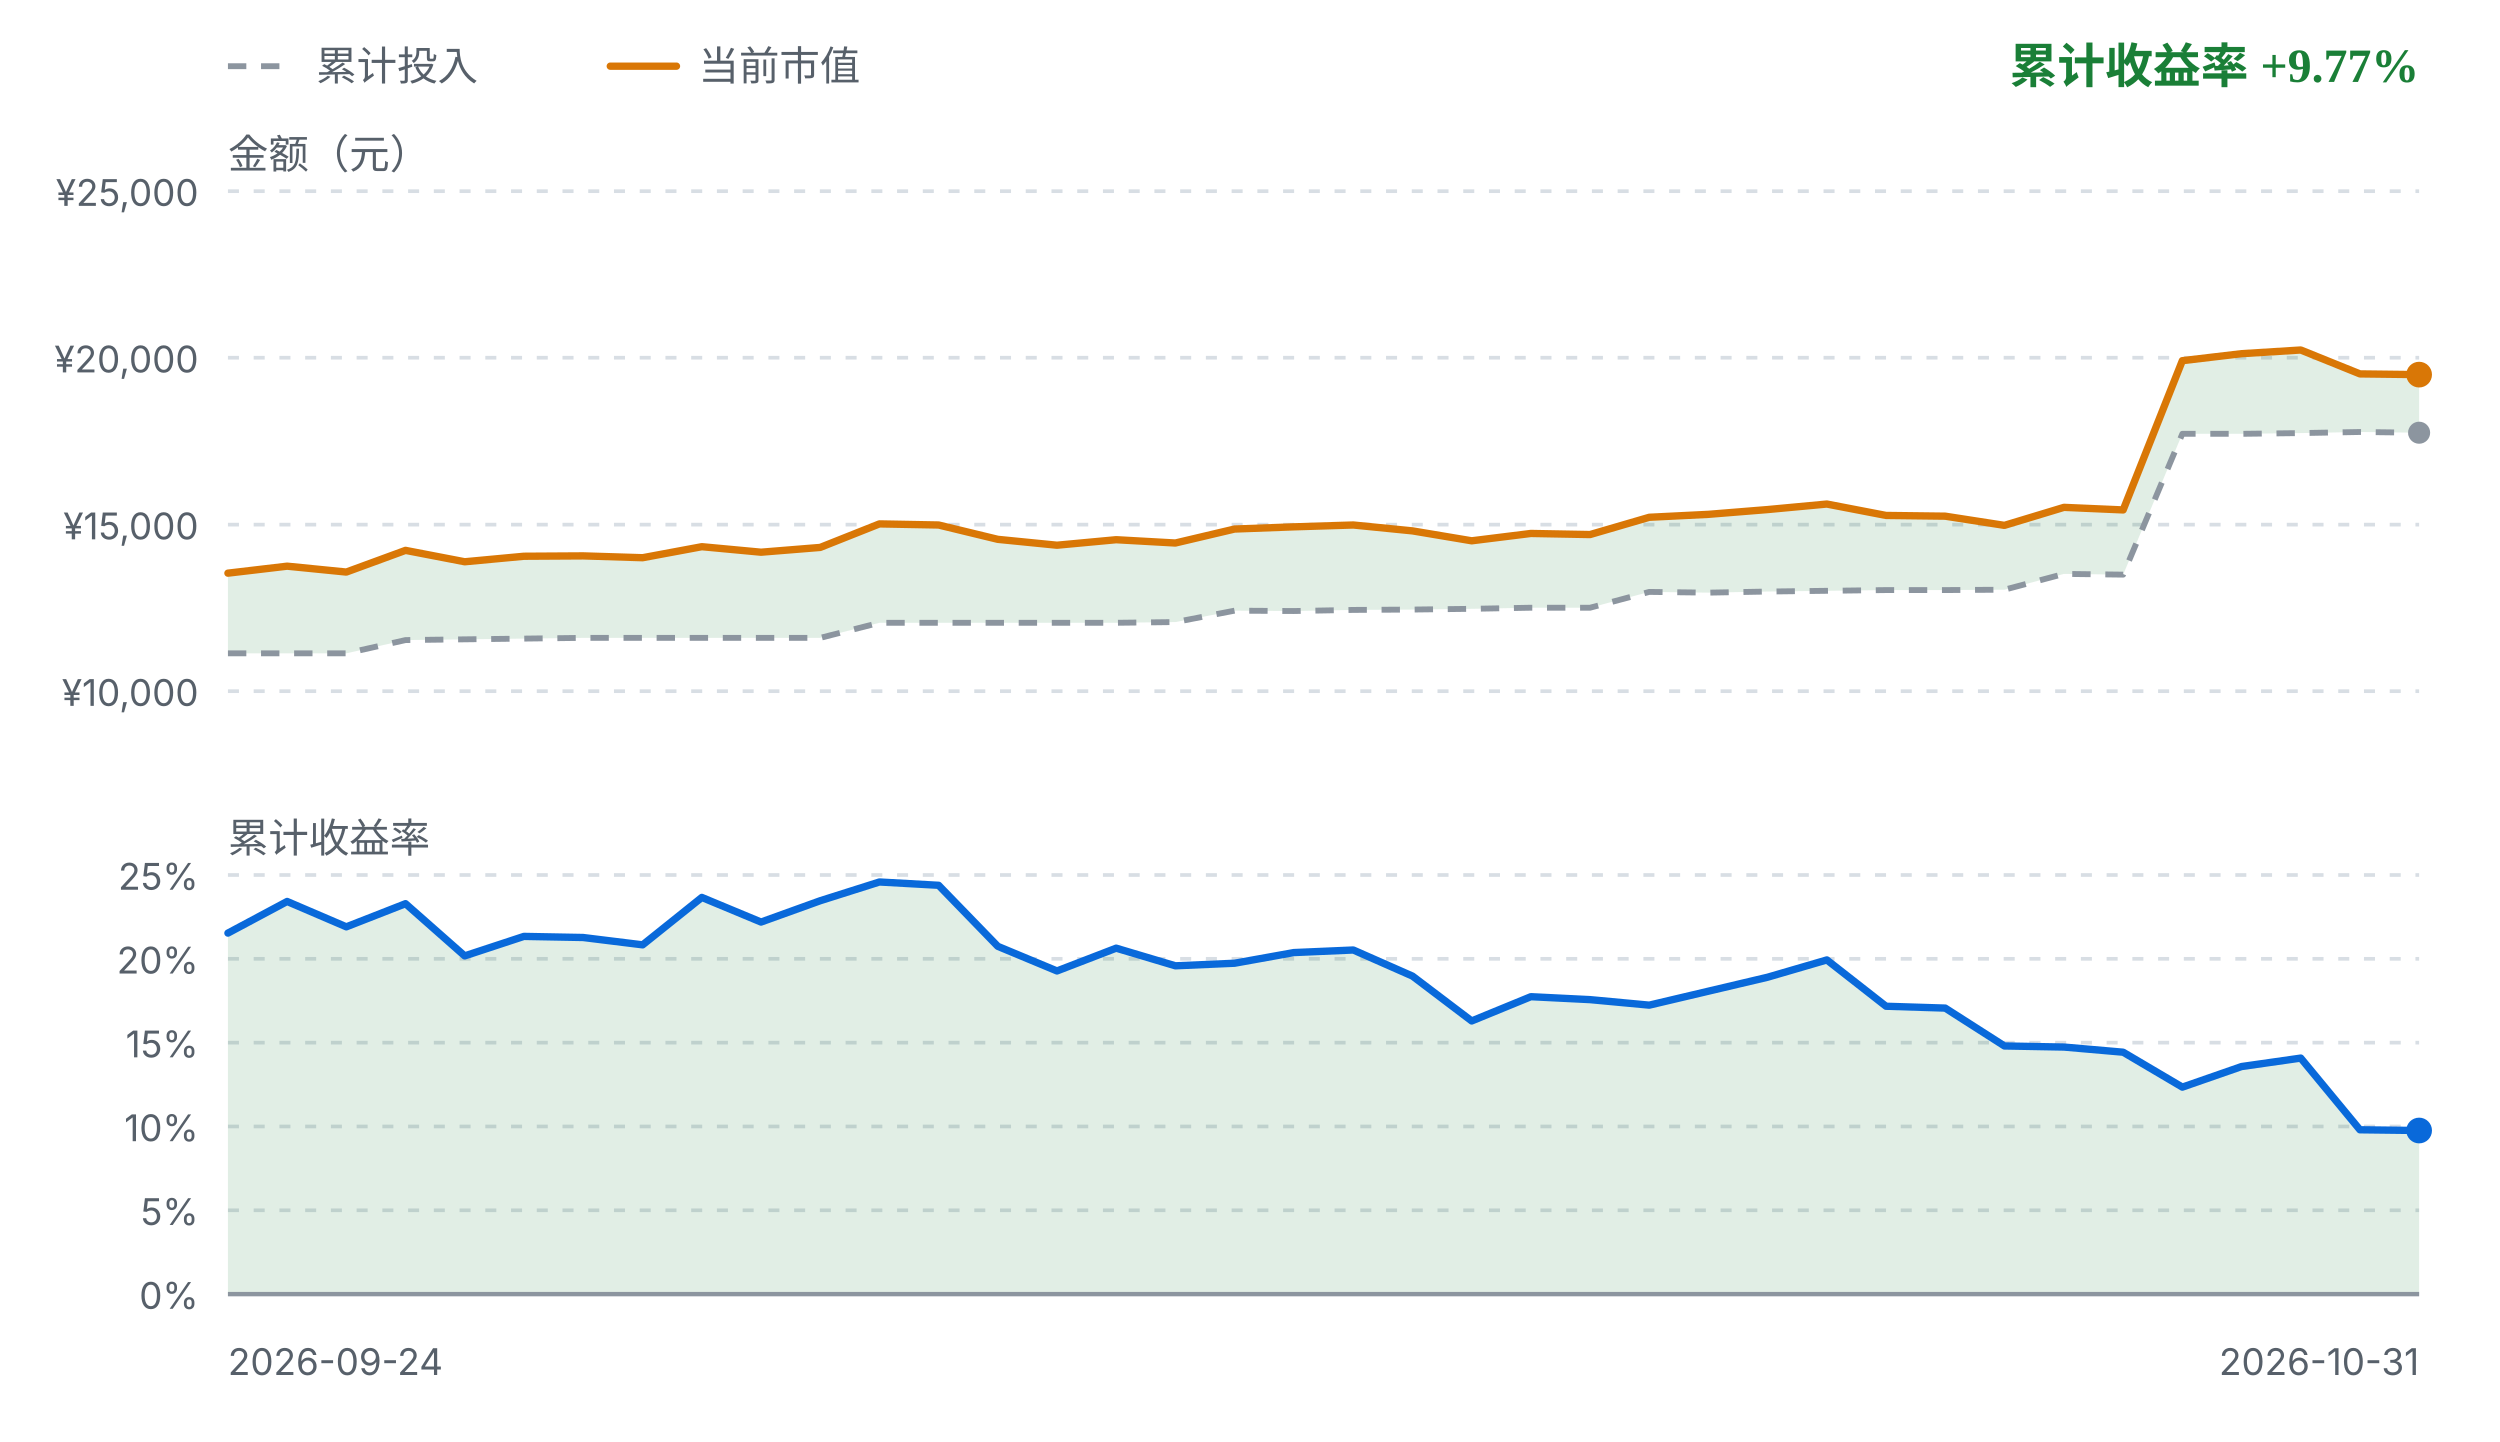
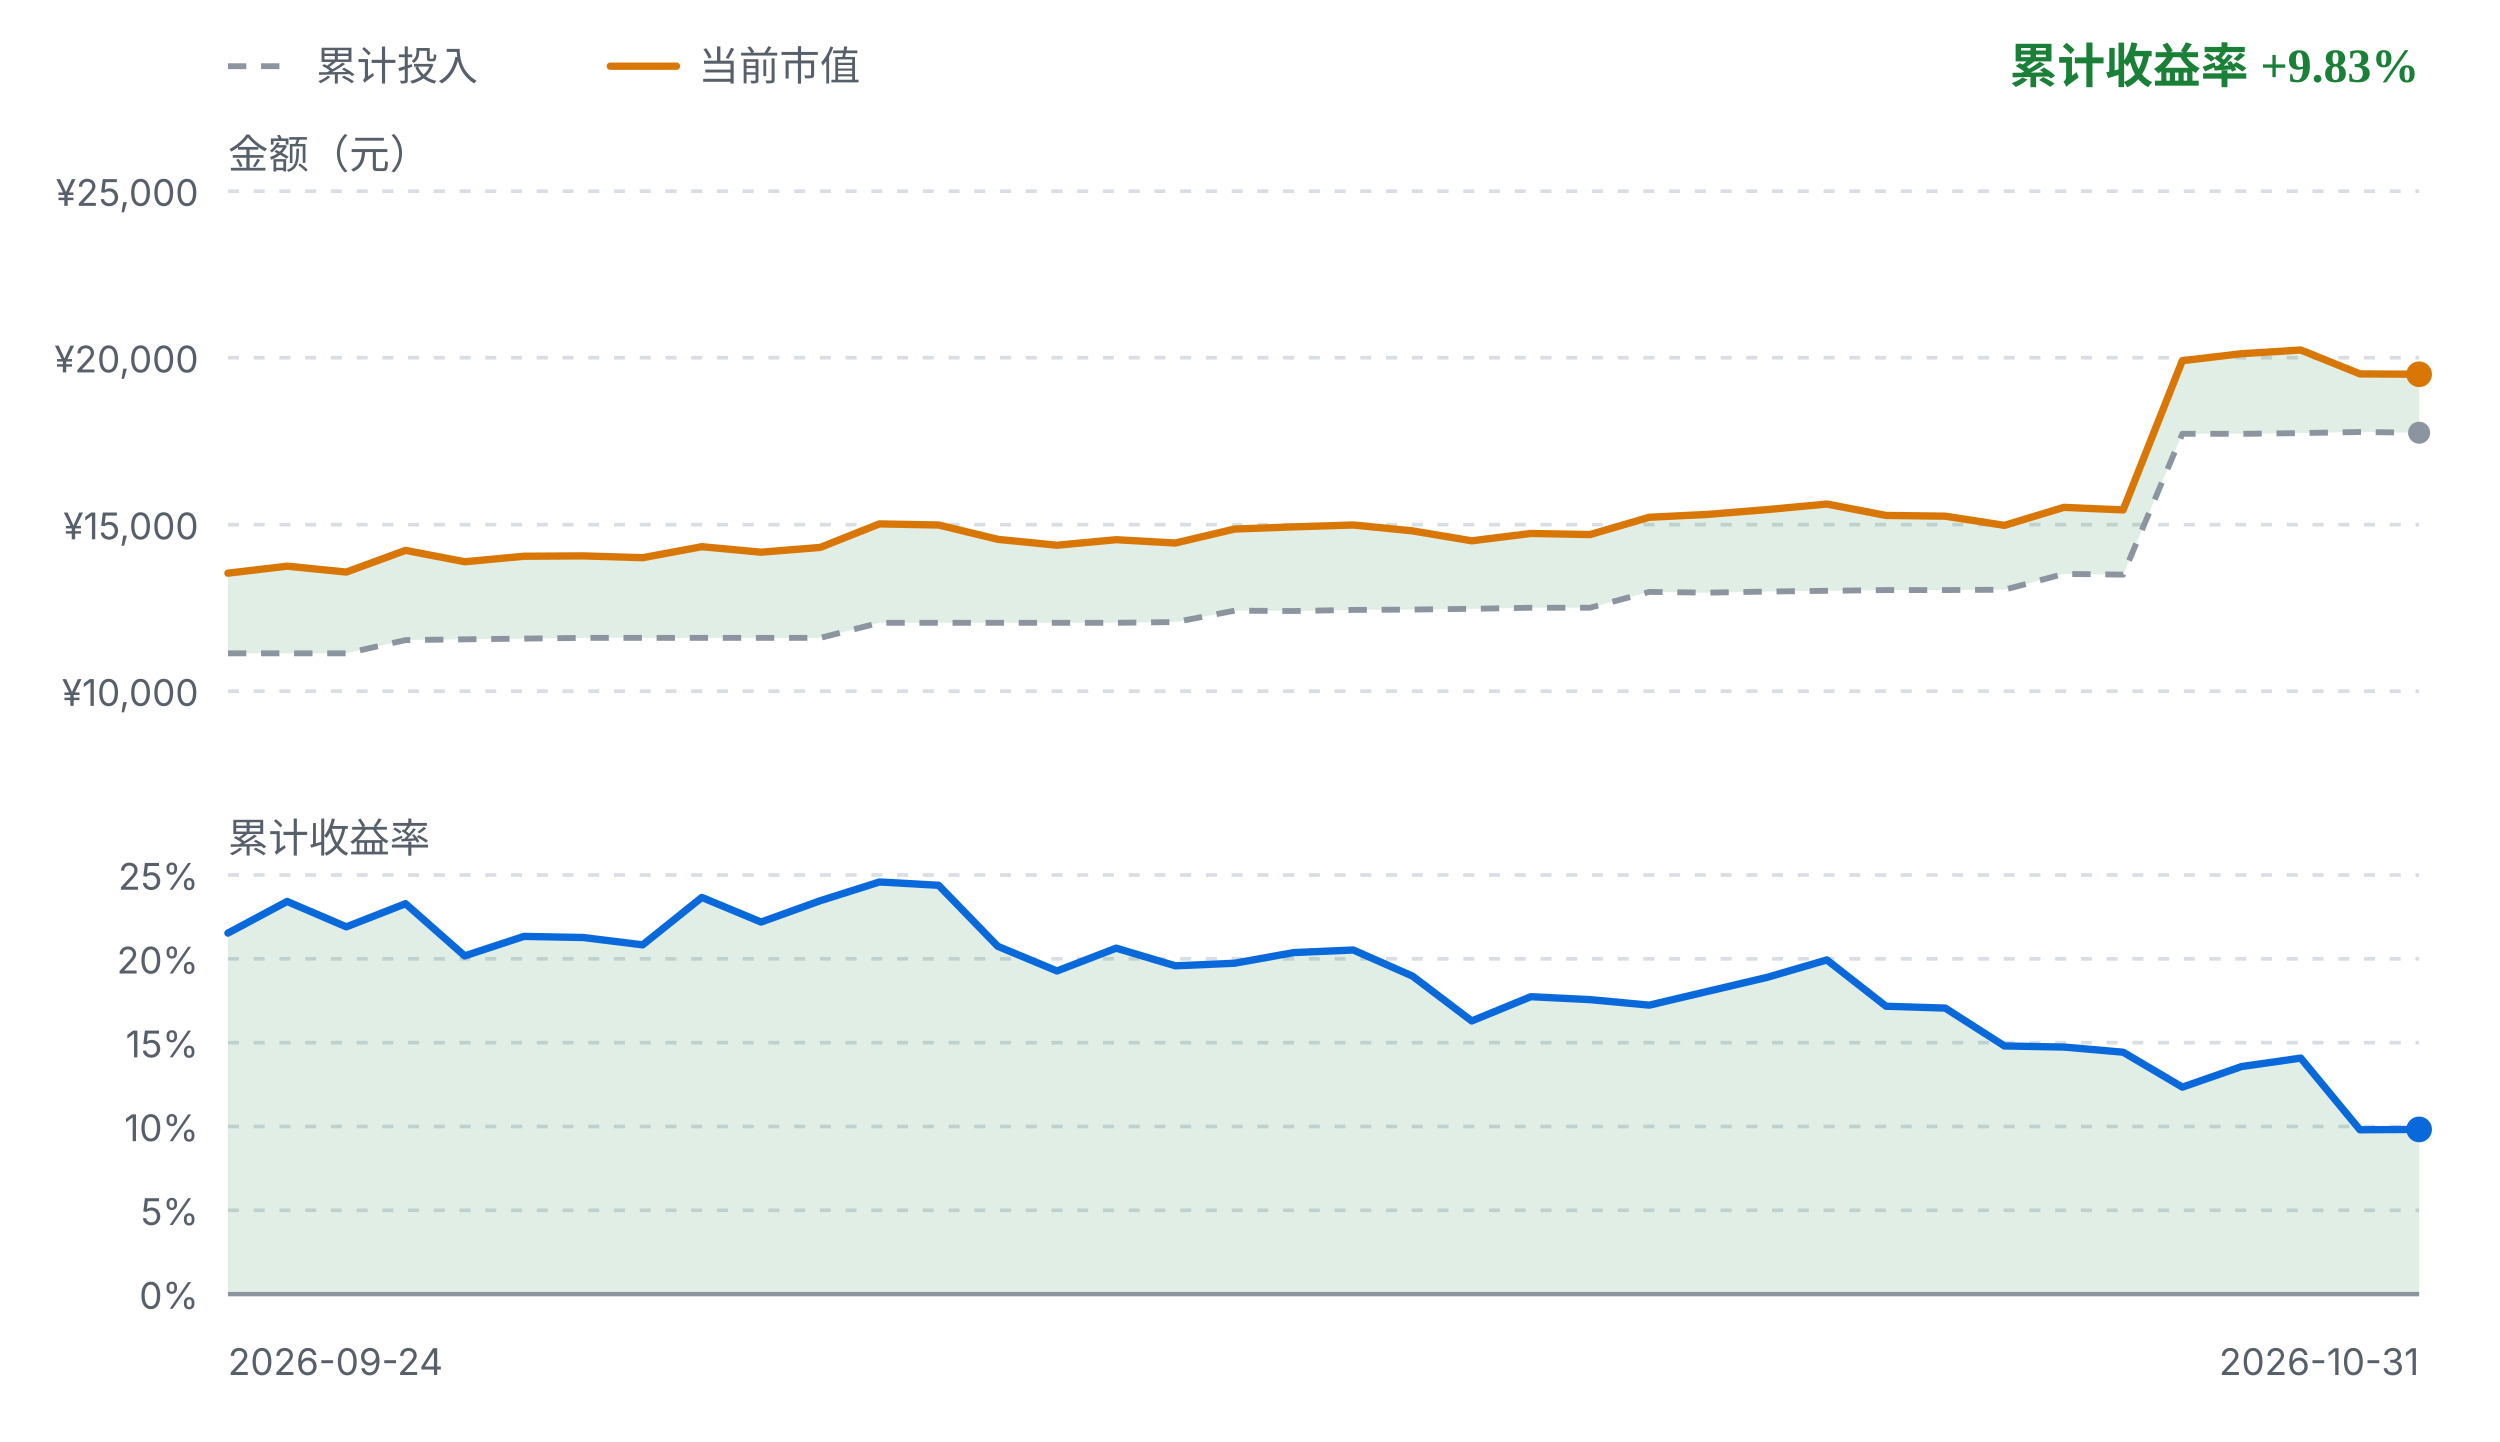
<svg xmlns="http://www.w3.org/2000/svg" viewBox="0 0 680 392" width="680" height="392" role="img" aria-label="FIRE 收益曲线">
  <style>
    .fg { fill: #1f2328; font-family: ui-sans-serif, system-ui, -apple-system, "Segoe UI", sans-serif; }
    .fg-muted { fill: #57606a; font-family: ui-sans-serif, system-ui, -apple-system, "Segoe UI", sans-serif; }
    .grid { stroke: #d8dee4; stroke-width: 1; stroke-dasharray: 3 4; }
    .zero { stroke: #8c959f; stroke-width: 1.2; }
    .basis { fill: none; stroke: #8c959f; stroke-width: 1.6; stroke-dasharray: 5 4; stroke-linejoin: round; }
    .value { fill: none; stroke: #d97706; stroke-width: 2; stroke-linejoin: round; stroke-linecap: round; }
    .rate { fill: none; stroke: #0969da; stroke-width: 2; stroke-linejoin: round; stroke-linecap: round; }
    .gap-up { fill: #1a7f37; fill-opacity: 0.13; }
    .gap-down { fill: #cf222e; fill-opacity: 0.13; }
    .rate-up { fill: #1a7f37; fill-opacity: 0.13; }
    .rate-down { fill: #cf222e; fill-opacity: 0.13; }
    .up { fill: #1a7f37; }
    .down { fill: #cf222e; }
    .dot-value { fill: #d97706; }
    .dot-basis { fill: #8c959f; }
    .dot-rate { fill: #0969da; }
    @media (prefers-color-scheme: dark) {
      .fg { fill: #e6edf3; }
      .fg-muted { fill: #8b949e; }
      .grid { stroke: #30363d; }
      .zero { stroke: #6e7681; }
      .basis { stroke: #6e7681; }
      .value { stroke: #f0b429; }
      .rate { stroke: #58a6ff; }
      .gap-up, .rate-up { fill: #3fb950; fill-opacity: 0.16; }
      .gap-down, .rate-down { fill: #f85149; fill-opacity: 0.16; }
      .up { fill: #3fb950; }
      .down { fill: #f85149; }
      .dot-value { fill: #f0b429; }
      .dot-basis { fill: #6e7681; }
      .dot-rate { fill: #58a6ff; }
    }
  </style>
  <line class="basis" x1="62" y1="18" x2="80" y2="18" />
  <text class="fg-muted" x="86" y="18" font-size="11" dominant-baseline="middle">累计投入</text>
  <line class="value" x1="166" y1="18" x2="184" y2="18" />
  <text class="fg-muted" x="190" y="18" font-size="11" dominant-baseline="middle">当前市值</text>
-   <text class="up" x="658" y="18" text-anchor="end" font-size="13" font-weight="600" dominant-baseline="middle">累计收益率 +9.77%</text>
+   <text class="up" x="658" y="18" text-anchor="end" font-size="13" font-weight="600" dominant-baseline="middle">累计收益率 +9.83%</text>
  <text class="fg-muted" x="62" y="42" font-size="11" dominant-baseline="middle">金额（元）</text>
  <line class="grid" x1="62" y1="52.0" x2="658" y2="52.0" />
  <text class="fg-muted" x="54" y="56.0" text-anchor="end" font-size="10">¥25,000</text>
  <line class="grid" x1="62" y1="97.3" x2="658" y2="97.3" />
  <text class="fg-muted" x="54" y="101.3" text-anchor="end" font-size="10">¥20,000</text>
  <line class="grid" x1="62" y1="142.7" x2="658" y2="142.7" />
  <text class="fg-muted" x="54" y="146.7" text-anchor="end" font-size="10">¥15,000</text>
  <line class="grid" x1="62" y1="188.0" x2="658" y2="188.0" />
  <text class="fg-muted" x="54" y="192.0" text-anchor="end" font-size="10">¥10,000</text>
-   <path d="M62.0,155.9 L78.1,154.0 L94.2,155.6 L110.3,149.7 L126.4,152.8 L142.5,151.3 L158.6,151.2 L174.8,151.7 L190.9,148.7 L207.0,150.2 L223.1,148.9 L239.2,142.5 L255.3,142.8 L271.4,146.7 L287.5,148.3 L303.6,146.8 L319.7,147.7 L335.8,143.9 L351.9,143.3 L368.1,142.8 L384.2,144.4 L400.3,147.1 L416.4,145.1 L432.5,145.4 L448.6,140.7 L464.7,139.9 L480.8,138.6 L496.9,137.1 L513.0,140.2 L529.1,140.4 L545.2,142.9 L561.4,138.0 L577.5,138.7 L593.6,98.1 L609.7,96.2 L625.8,95.2 L641.9,101.7 L658.0,101.9 L658.0,117.7 L641.9,117.5 L625.8,117.8 L609.7,118.0 L593.6,118.0 L577.5,156.3 L561.4,156.1 L545.2,160.4 L529.1,160.5 L513.0,160.5 L496.9,160.7 L480.8,160.9 L464.7,161.2 L448.6,161.0 L432.5,165.3 L416.4,165.3 L400.3,165.6 L384.2,165.8 L368.1,165.9 L351.9,166.2 L335.8,166.1 L319.7,169.2 L303.6,169.4 L287.5,169.4 L271.4,169.4 L255.3,169.4 L239.2,169.4 L223.1,173.5 L207.0,173.5 L190.9,173.5 L174.8,173.5 L158.6,173.5 L142.5,173.7 L126.4,173.9 L110.3,174.1 L94.2,177.7 L78.1,177.7 L62.0,177.7 Z" class="gap-up" />
+   <path d="M62.0,155.9 L78.1,154.0 L94.2,155.6 L110.3,149.7 L126.4,152.8 L142.5,151.3 L158.6,151.2 L174.8,151.7 L190.9,148.7 L207.0,150.2 L223.1,148.9 L239.2,142.5 L255.3,142.8 L271.4,146.7 L287.5,148.3 L303.6,146.8 L319.7,147.7 L335.8,143.9 L351.9,143.3 L368.1,142.8 L384.2,144.4 L400.3,147.1 L416.4,145.1 L432.5,145.4 L448.6,140.7 L464.7,139.9 L480.8,138.6 L496.9,137.1 L513.0,140.2 L529.1,140.4 L545.2,142.9 L561.4,138.0 L577.5,138.7 L593.6,98.1 L609.7,96.2 L625.8,95.2 L641.9,101.7 L658.0,101.8 L658.0,117.7 L641.9,117.5 L625.8,117.8 L609.7,118.0 L593.6,118.0 L577.5,156.3 L561.4,156.1 L545.2,160.4 L529.1,160.5 L513.0,160.5 L496.9,160.7 L480.8,160.9 L464.7,161.2 L448.6,161.0 L432.5,165.3 L416.4,165.3 L400.3,165.6 L384.2,165.8 L368.1,165.9 L351.9,166.2 L335.8,166.1 L319.7,169.2 L303.6,169.4 L287.5,169.4 L271.4,169.4 L255.3,169.4 L239.2,169.4 L223.1,173.5 L207.0,173.5 L190.9,173.5 L174.8,173.5 L158.6,173.5 L142.5,173.7 L126.4,173.9 L110.3,174.1 L94.2,177.7 L78.1,177.7 L62.0,177.7 Z" class="gap-up" />
  <path d="M62.0,177.7 L78.1,177.7 L94.2,177.7 L110.3,174.1 L126.4,173.9 L142.5,173.7 L158.6,173.5 L174.8,173.5 L190.9,173.5 L207.0,173.5 L223.1,173.5 L239.2,169.4 L255.3,169.4 L271.4,169.4 L287.5,169.4 L303.6,169.4 L319.7,169.2 L335.8,166.1 L351.9,166.2 L368.1,165.9 L384.2,165.8 L400.3,165.6 L416.4,165.3 L432.5,165.3 L448.6,161.0 L464.7,161.2 L480.8,160.9 L496.9,160.7 L513.0,160.5 L529.1,160.5 L545.2,160.4 L561.4,156.1 L577.5,156.3 L593.6,118.0 L609.7,118.0 L625.8,117.8 L641.9,117.5 L658.0,117.7" class="basis" />
-   <path d="M62.0,155.9 L78.1,154.0 L94.2,155.6 L110.3,149.7 L126.4,152.8 L142.5,151.3 L158.6,151.2 L174.8,151.7 L190.9,148.7 L207.0,150.2 L223.1,148.9 L239.2,142.5 L255.3,142.8 L271.4,146.7 L287.5,148.3 L303.6,146.8 L319.7,147.7 L335.8,143.9 L351.9,143.3 L368.1,142.8 L384.2,144.4 L400.3,147.1 L416.4,145.1 L432.5,145.4 L448.6,140.7 L464.7,139.9 L480.8,138.6 L496.9,137.1 L513.0,140.2 L529.1,140.4 L545.2,142.9 L561.4,138.0 L577.5,138.7 L593.6,98.1 L609.7,96.2 L625.8,95.2 L641.9,101.7 L658.0,101.9" class="value" />
+   <path d="M62.0,155.9 L78.1,154.0 L94.2,155.6 L110.3,149.7 L126.4,152.8 L142.5,151.3 L158.6,151.2 L174.8,151.7 L190.9,148.7 L207.0,150.2 L223.1,148.9 L239.2,142.5 L255.3,142.8 L271.4,146.7 L287.5,148.3 L303.6,146.8 L319.7,147.7 L335.8,143.9 L351.9,143.3 L368.1,142.8 L384.2,144.4 L400.3,147.1 L416.4,145.1 L432.5,145.4 L448.6,140.7 L464.7,139.9 L480.8,138.6 L496.9,137.1 L513.0,140.2 L529.1,140.4 L545.2,142.9 L561.4,138.0 L577.5,138.7 L593.6,98.1 L609.7,96.2 L625.8,95.2 L641.9,101.7 L658.0,101.8" class="value" />
  <circle class="dot-basis" cx="658.0" cy="117.7" r="3" />
-   <circle class="dot-value" cx="658.0" cy="101.9" r="3.5" />
+   <circle class="dot-value" cx="658.0" cy="101.8" r="3.5" />
  <text class="fg-muted" x="62" y="228" font-size="11" dominant-baseline="middle">累计收益率</text>
  <line class="grid" x1="62" y1="238.0" x2="658" y2="238.0" />
  <text class="fg-muted" x="54" y="242.0" text-anchor="end" font-size="10">25%</text>
  <line class="grid" x1="62" y1="260.8" x2="658" y2="260.8" />
  <text class="fg-muted" x="54" y="264.8" text-anchor="end" font-size="10">20%</text>
  <line class="grid" x1="62" y1="283.6" x2="658" y2="283.6" />
  <text class="fg-muted" x="54" y="287.6" text-anchor="end" font-size="10">15%</text>
  <line class="grid" x1="62" y1="306.4" x2="658" y2="306.4" />
  <text class="fg-muted" x="54" y="310.4" text-anchor="end" font-size="10">10%</text>
  <line class="grid" x1="62" y1="329.2" x2="658" y2="329.2" />
  <text class="fg-muted" x="54" y="333.2" text-anchor="end" font-size="10">5%</text>
  <line class="grid" x1="62" y1="352.0" x2="658" y2="352.0" />
  <text class="fg-muted" x="54" y="356.0" text-anchor="end" font-size="10">0%</text>
-   <path d="M62.0,253.8 L78.1,245.2 L94.2,252.1 L110.3,245.8 L126.4,260.0 L142.5,254.7 L158.6,255.0 L174.8,257.0 L190.9,244.1 L207.0,250.8 L223.1,245.0 L239.2,239.9 L255.3,240.8 L271.4,257.4 L287.5,264.1 L303.6,257.9 L319.7,262.7 L335.8,262.0 L351.9,259.1 L368.1,258.4 L384.2,265.5 L400.3,277.7 L416.4,271.1 L432.5,271.9 L448.6,273.4 L464.7,269.6 L480.8,265.8 L496.9,261.1 L513.0,273.7 L529.1,274.2 L545.2,284.5 L561.4,284.8 L577.5,286.2 L593.6,295.7 L609.7,290.1 L625.8,287.8 L641.9,307.3 L658.0,307.5 L658.0,352.0 L62.0,352.0 Z" class="rate-up" />
+   <path d="M62.0,253.8 L78.1,245.2 L94.2,252.1 L110.3,245.8 L126.4,260.0 L142.5,254.7 L158.6,255.0 L174.8,257.0 L190.9,244.1 L207.0,250.8 L223.1,245.0 L239.2,239.9 L255.3,240.8 L271.4,257.4 L287.5,264.1 L303.6,257.9 L319.7,262.7 L335.8,262.0 L351.9,259.1 L368.1,258.4 L384.2,265.5 L400.3,277.7 L416.4,271.1 L432.5,271.9 L448.6,273.4 L464.7,269.6 L480.8,265.8 L496.9,261.1 L513.0,273.7 L529.1,274.2 L545.2,284.5 L561.4,284.8 L577.5,286.2 L593.6,295.7 L609.7,290.1 L625.8,287.8 L641.9,307.3 L658.0,307.2 L658.0,352.0 L62.0,352.0 Z" class="rate-up" />
  <line class="zero" x1="62" y1="352.0" x2="658" y2="352.0" />
-   <path d="M62.0,253.8 L78.1,245.2 L94.2,252.1 L110.3,245.8 L126.4,260.0 L142.5,254.7 L158.6,255.0 L174.8,257.0 L190.9,244.1 L207.0,250.8 L223.1,245.0 L239.2,239.9 L255.3,240.8 L271.4,257.4 L287.5,264.1 L303.6,257.9 L319.7,262.7 L335.8,262.0 L351.9,259.1 L368.1,258.4 L384.2,265.5 L400.3,277.7 L416.4,271.1 L432.5,271.9 L448.6,273.4 L464.7,269.6 L480.8,265.8 L496.9,261.1 L513.0,273.7 L529.1,274.2 L545.2,284.5 L561.4,284.8 L577.5,286.2 L593.6,295.7 L609.7,290.1 L625.8,287.8 L641.9,307.3 L658.0,307.5" class="rate" />
-   <circle class="dot-rate" cx="658.0" cy="307.5" r="3.5" />
+   <path d="M62.0,253.8 L78.1,245.2 L94.2,252.1 L110.3,245.8 L126.4,260.0 L142.5,254.7 L158.6,255.0 L174.8,257.0 L190.9,244.1 L207.0,250.8 L223.1,245.0 L239.2,239.9 L255.3,240.8 L271.4,257.4 L287.5,264.1 L303.6,257.9 L319.7,262.7 L335.8,262.0 L351.9,259.1 L368.1,258.4 L384.2,265.5 L400.3,277.7 L416.4,271.1 L432.5,271.9 L448.6,273.4 L464.7,269.6 L480.8,265.8 L496.9,261.1 L513.0,273.7 L529.1,274.2 L545.2,284.5 L561.4,284.8 L577.5,286.2 L593.6,295.7 L609.7,290.1 L625.8,287.8 L641.9,307.3 L658.0,307.2" class="rate" />
+   <circle class="dot-rate" cx="658.0" cy="307.2" r="3.5" />
  <text class="fg-muted" x="62" y="374" font-size="10">2026-09-24</text>
  <text class="fg-muted" x="658" y="374" text-anchor="end" font-size="10">2026-10-31</text>
</svg>
